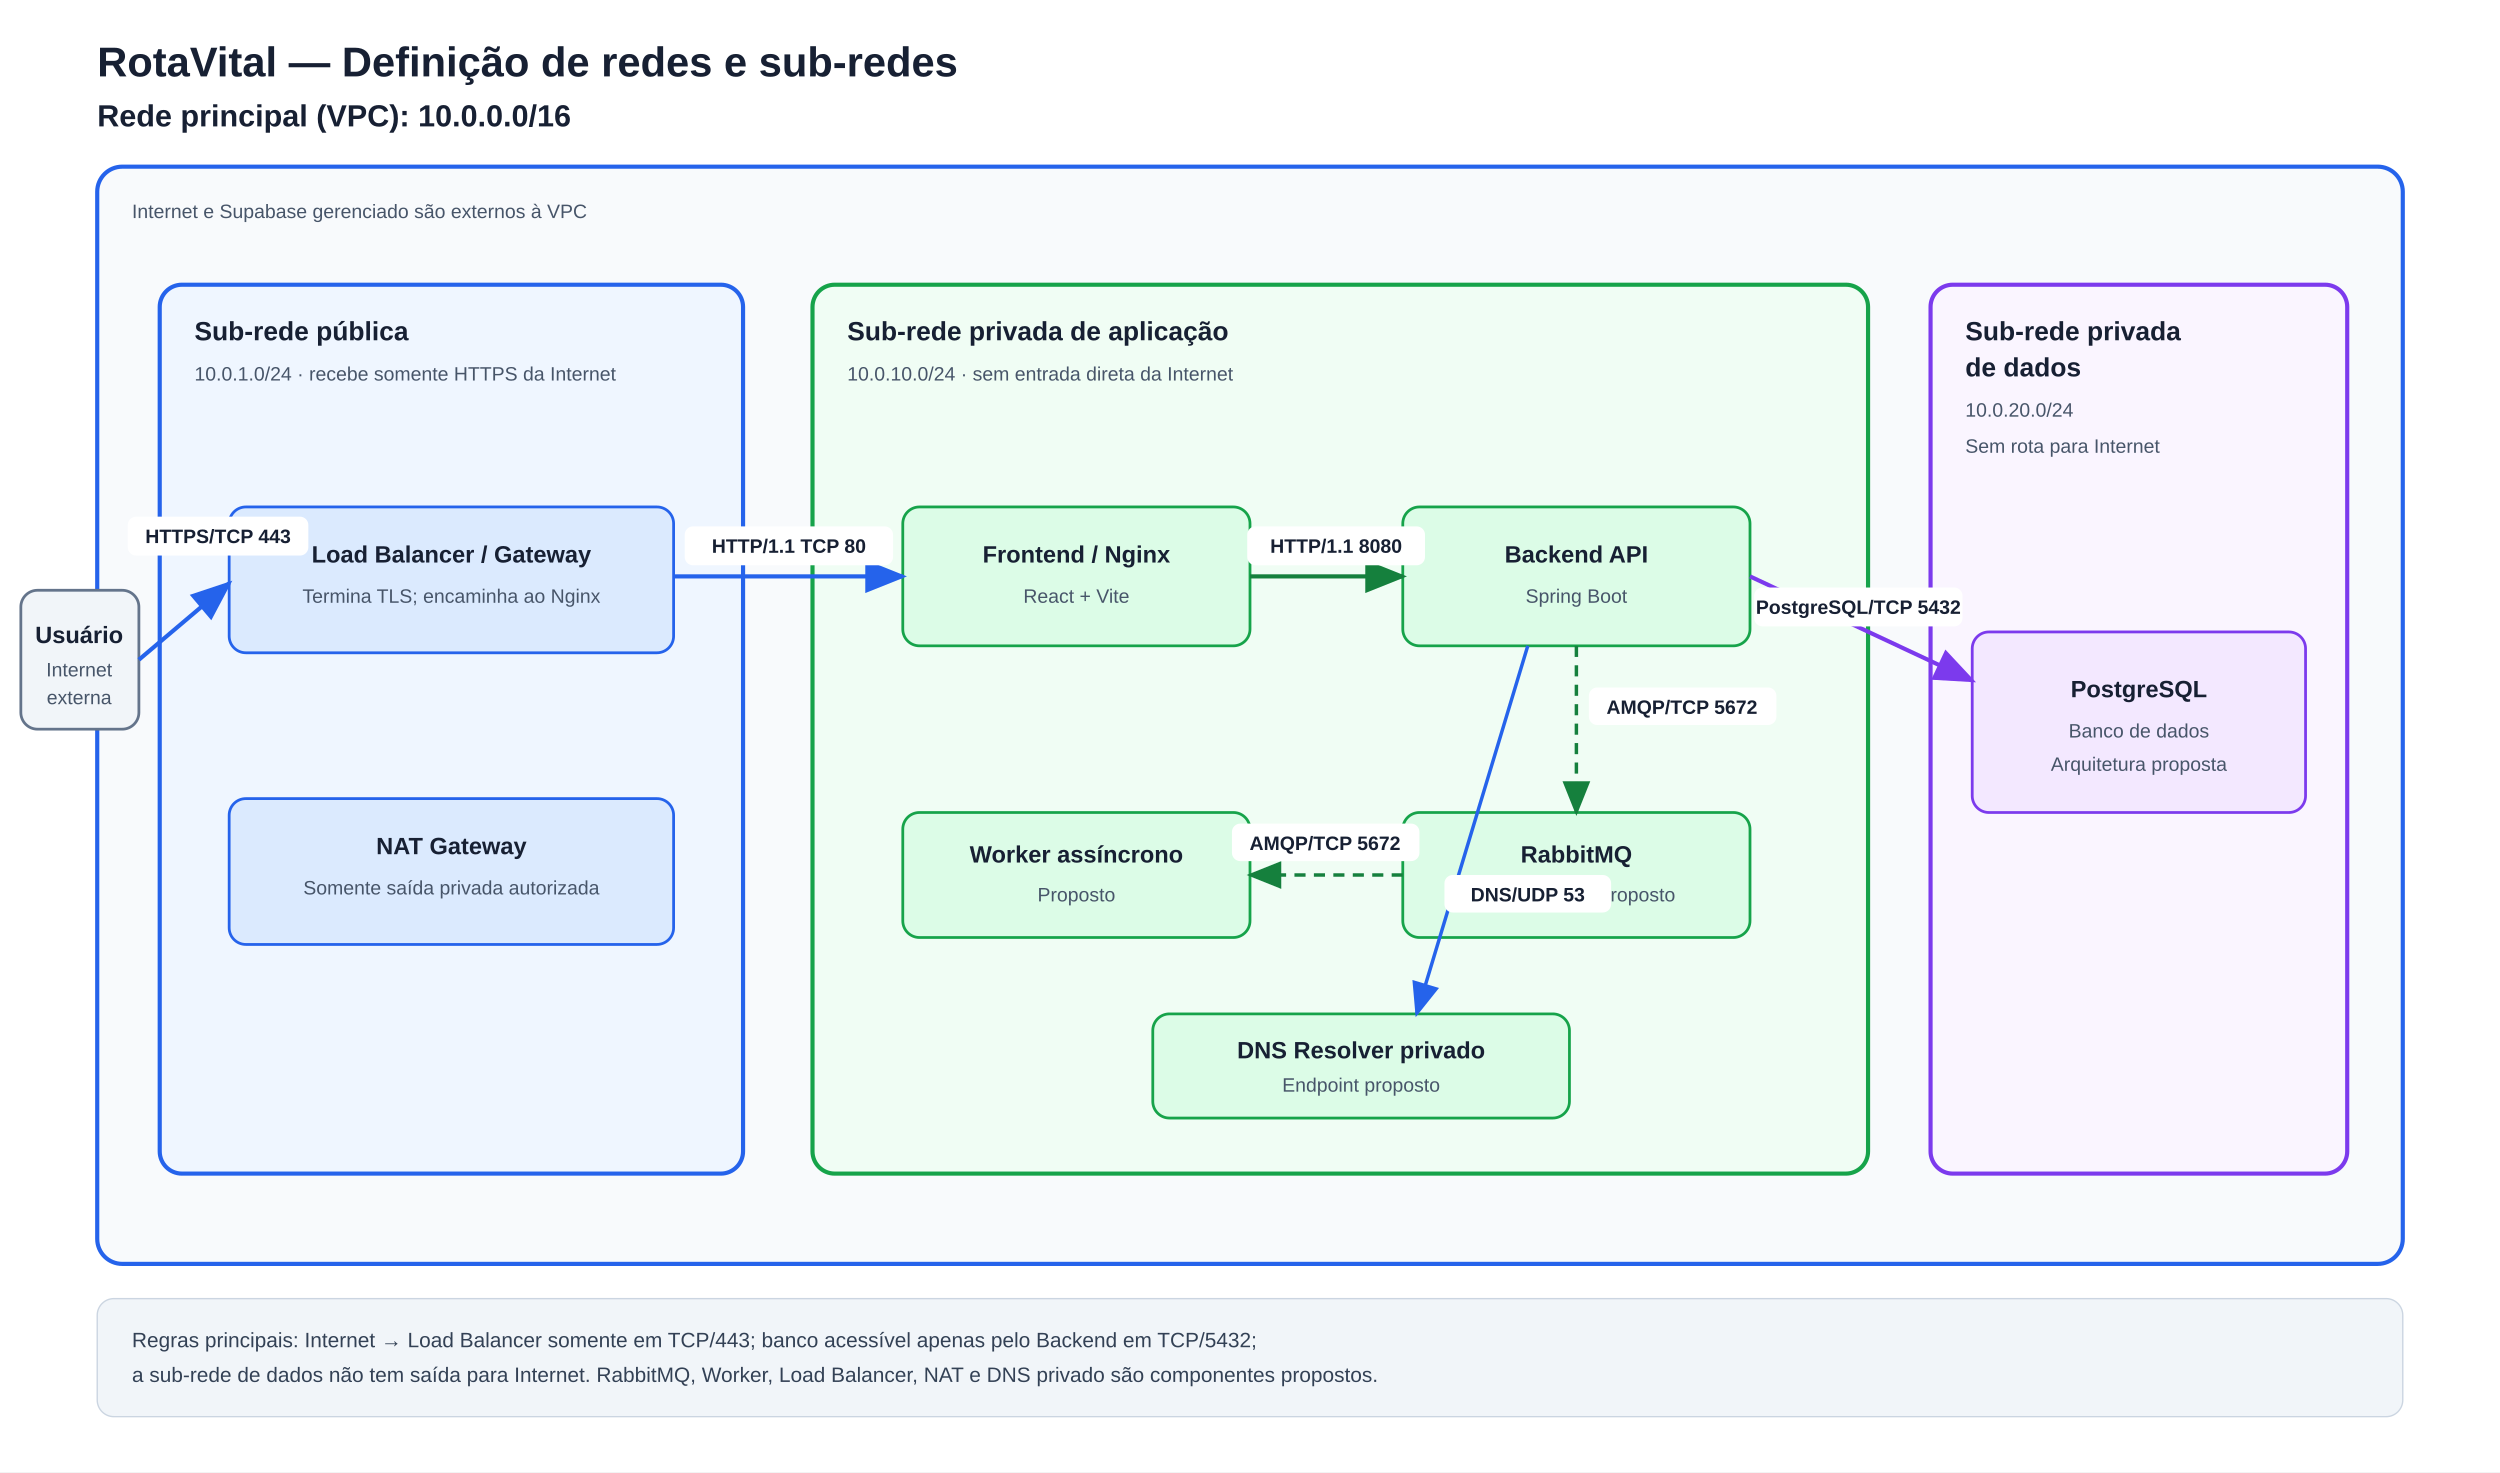
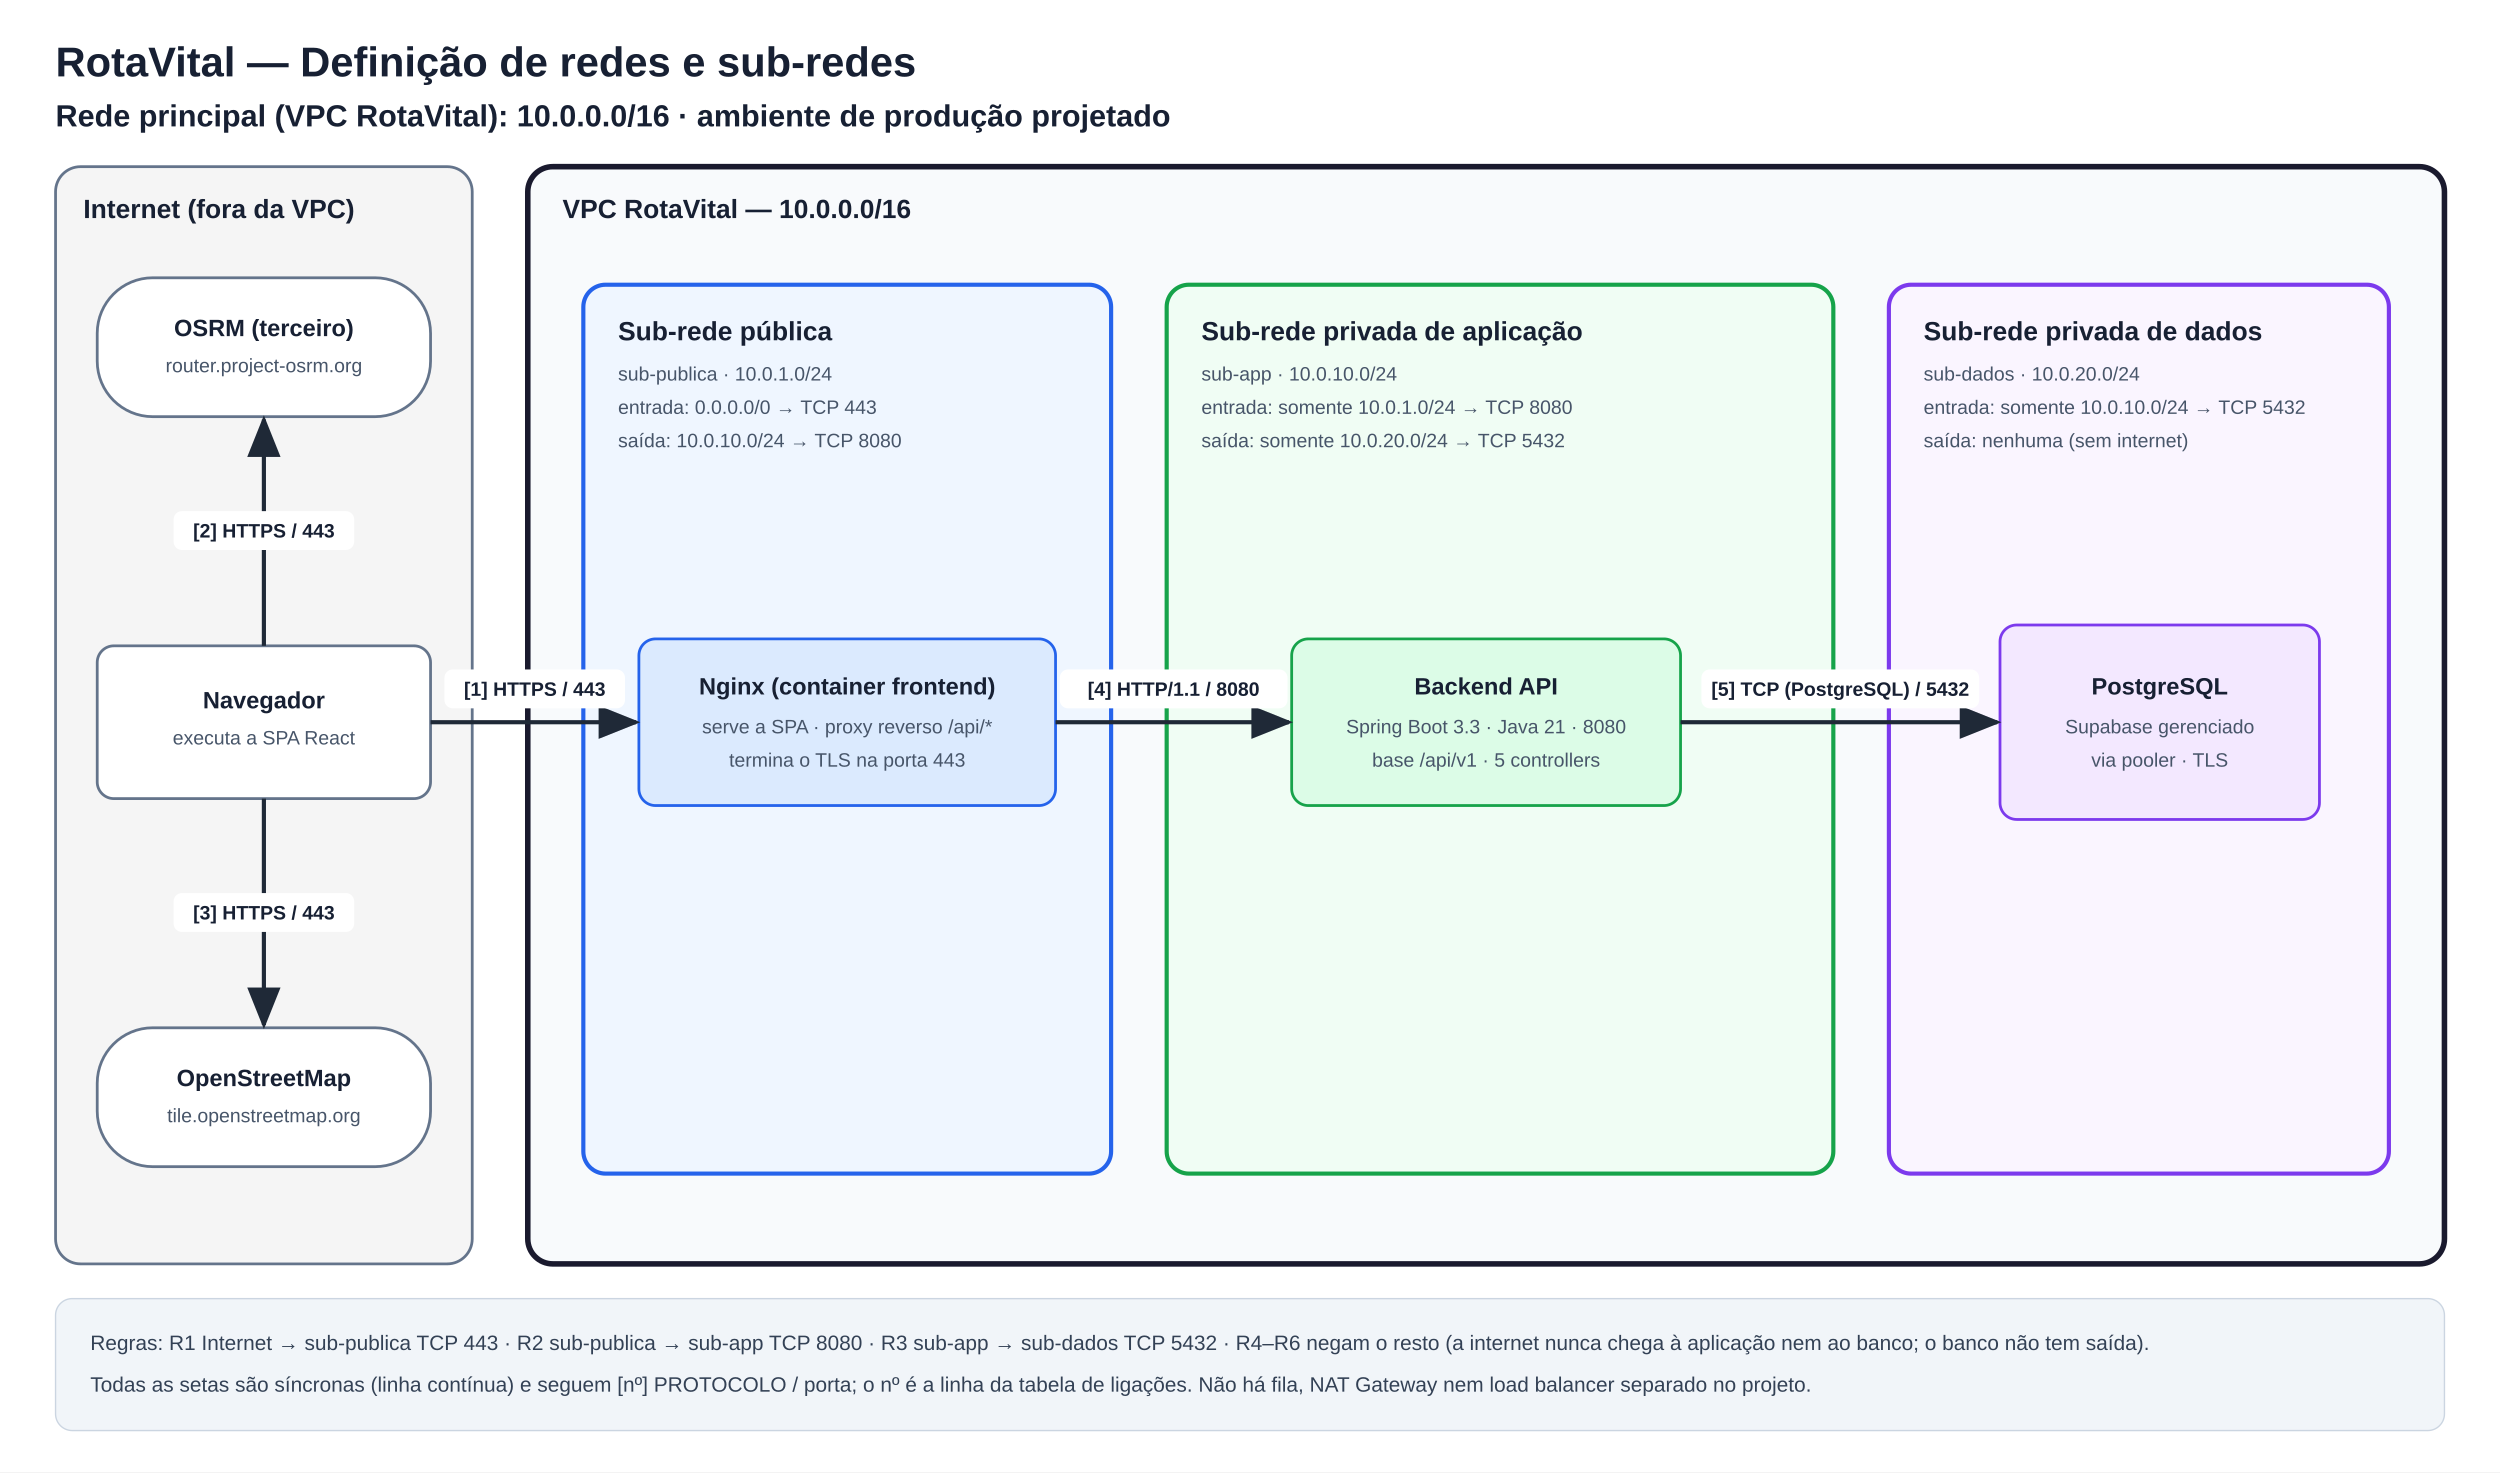
<svg xmlns="http://www.w3.org/2000/svg" width="1800" height="1060" viewBox="0 0 1800 1060" role="img" aria-labelledby="title desc">
  <defs>
-     <marker id="arrow-blue" markerWidth="10" markerHeight="8" refX="9" refY="4" orient="auto">
-       <path d="M0,0 L10,4 L0,8 Z" fill="#2563eb" />
-     </marker>
-     <marker id="arrow-green" markerWidth="10" markerHeight="8" refX="9" refY="4" orient="auto">
-       <path d="M0,0 L10,4 L0,8 Z" fill="#15803d" />
-     </marker>
-     <marker id="arrow-purple" markerWidth="10" markerHeight="8" refX="9" refY="4" orient="auto">
-       <path d="M0,0 L10,4 L0,8 Z" fill="#7c3aed" />
+     <marker id="arrow" markerWidth="10" markerHeight="8" refX="9" refY="4" orient="auto">
+       <path d="M0,0 L10,4 L0,8 Z" fill="#1f2937" />
    </marker>
    <style>
      text { font-family: Arial, Helvetica, sans-serif; fill: #172033; }
      .title { font-size: 30px; font-weight: 700; }
      .section { font-size: 22px; font-weight: 700; }
      .subnet { font-size: 19px; font-weight: 700; }
      .component { font-size: 17px; font-weight: 700; }
      .detail { font-size: 14px; fill: #475569; }
      .edge-label { font-size: 14px; font-weight: 700; }
      .note { font-size: 15px; fill: #334155; }
    </style>
  </defs>
  <rect width="1800" height="1060" fill="#ffffff" />
-   <text x="70" y="55" class="title">RotaVital — Definição de redes e sub-redes</text>
-   <text x="70" y="91" class="section">Rede principal (VPC): 10.0.0.0/16</text>
-   <rect x="70" y="120" width="1660" height="790" rx="18" fill="#f8fafc" stroke="#2563eb" stroke-width="3" />
-   <text x="95" y="157" class="detail">Internet e Supabase gerenciado são externos à VPC</text>
-   <rect x="115" y="205" width="420" height="640" rx="16" fill="#eff6ff" stroke="#2563eb" stroke-width="3" />
-   <text x="140" y="245" class="subnet">Sub-rede pública</text>
-   <text x="140" y="274" class="detail">10.0.1.0/24 · recebe somente HTTPS da Internet</text>
-   <rect x="585" y="205" width="760" height="640" rx="16" fill="#f0fdf4" stroke="#16a34a" stroke-width="3" />
-   <text x="610" y="245" class="subnet">Sub-rede privada de aplicação</text>
-   <text x="610" y="274" class="detail">10.0.10.0/24 · sem entrada direta da Internet</text>
-   <rect x="1390" y="205" width="300" height="640" rx="16" fill="#faf5ff" stroke="#7c3aed" stroke-width="3" />
-   <text x="1415" y="245" class="subnet">Sub-rede privada</text>
-   <text x="1415" y="271" class="subnet">de dados</text>
-   <text x="1415" y="300" class="detail">10.0.20.0/24</text>
-   <text x="1415" y="326" class="detail">Sem rota para Internet</text>
-   <rect x="15" y="425" width="85" height="100" rx="12" fill="#f1f5f9" stroke="#64748b" stroke-width="2" />
-   <text x="57" y="463" text-anchor="middle" class="component">Usuário</text>
-   <text x="57" y="487" text-anchor="middle" class="detail">Internet</text>
-   <text x="57" y="507" text-anchor="middle" class="detail">externa</text>
-   <rect x="165" y="365" width="320" height="105" rx="12" fill="#dbeafe" stroke="#2563eb" stroke-width="2" />
-   <text x="325" y="405" text-anchor="middle" class="component">Load Balancer / Gateway</text>
-   <text x="325" y="434" text-anchor="middle" class="detail">Termina TLS; encaminha ao Nginx</text>
-   <rect x="165" y="575" width="320" height="105" rx="12" fill="#dbeafe" stroke="#2563eb" stroke-width="2" />
-   <text x="325" y="615" text-anchor="middle" class="component">NAT Gateway</text>
-   <text x="325" y="644" text-anchor="middle" class="detail">Somente saída privada autorizada</text>
-   <rect x="650" y="365" width="250" height="100" rx="12" fill="#dcfce7" stroke="#16a34a" stroke-width="2" />
-   <text x="775" y="405" text-anchor="middle" class="component">Frontend / Nginx</text>
-   <text x="775" y="434" text-anchor="middle" class="detail">React + Vite</text>
-   <rect x="1010" y="365" width="250" height="100" rx="12" fill="#dcfce7" stroke="#16a34a" stroke-width="2" />
-   <text x="1135" y="405" text-anchor="middle" class="component">Backend API</text>
-   <text x="1135" y="434" text-anchor="middle" class="detail">Spring Boot</text>
-   <rect x="650" y="585" width="250" height="90" rx="12" fill="#dcfce7" stroke="#16a34a" stroke-width="2" />
-   <text x="775" y="621" text-anchor="middle" class="component">Worker assíncrono</text>
-   <text x="775" y="649" text-anchor="middle" class="detail">Proposto</text>
-   <rect x="1010" y="585" width="250" height="90" rx="12" fill="#dcfce7" stroke="#16a34a" stroke-width="2" />
-   <text x="1135" y="621" text-anchor="middle" class="component">RabbitMQ</text>
-   <text x="1135" y="649" text-anchor="middle" class="detail">Fila/eventos · proposto</text>
-   <rect x="830" y="730" width="300" height="75" rx="12" fill="#dcfce7" stroke="#16a34a" stroke-width="2" />
-   <text x="980" y="762" text-anchor="middle" class="component">DNS Resolver privado</text>
-   <text x="980" y="786" text-anchor="middle" class="detail">Endpoint proposto</text>
-   <rect x="1420" y="455" width="240" height="130" rx="12" fill="#f3e8ff" stroke="#7c3aed" stroke-width="2" />
-   <text x="1540" y="502" text-anchor="middle" class="component">PostgreSQL</text>
-   <text x="1540" y="531" text-anchor="middle" class="detail">Banco de dados</text>
-   <text x="1540" y="555" text-anchor="middle" class="detail">Arquitetura proposta</text>
-   <line x1="100" y1="475" x2="165" y2="420" stroke="#2563eb" stroke-width="3" marker-end="url(#arrow-blue)" />
-   <rect x="92" y="372" width="130" height="28" rx="6" fill="#ffffff" />
-   <text x="157" y="391" text-anchor="middle" class="edge-label">HTTPS/TCP 443</text>
-   <line x1="485" y1="415" x2="650" y2="415" stroke="#2563eb" stroke-width="3" marker-end="url(#arrow-blue)" />
-   <rect x="493" y="379" width="150" height="28" rx="6" fill="#ffffff" />
-   <text x="568" y="398" text-anchor="middle" class="edge-label">HTTP/1.1 TCP 80</text>
-   <line x1="900" y1="415" x2="1010" y2="415" stroke="#15803d" stroke-width="3" marker-end="url(#arrow-green)" />
-   <rect x="898" y="379" width="128" height="28" rx="6" fill="#ffffff" />
-   <text x="962" y="398" text-anchor="middle" class="edge-label">HTTP/1.1 8080</text>
-   <line x1="1260" y1="415" x2="1420" y2="490" stroke="#7c3aed" stroke-width="3" marker-end="url(#arrow-purple)" />
-   <rect x="1263" y="423" width="150" height="28" rx="6" fill="#ffffff" />
-   <text x="1338" y="442" text-anchor="middle" class="edge-label">PostgreSQL/TCP 5432</text>
-   <line x1="1100" y1="465" x2="1020" y2="730" stroke="#2563eb" stroke-width="2.5" marker-end="url(#arrow-blue)" />
-   <rect x="1040" y="630" width="120" height="27" rx="6" fill="#ffffff" />
-   <text x="1100" y="649" text-anchor="middle" class="edge-label">DNS/UDP 53</text>
-   <line x1="1135" y1="465" x2="1135" y2="585" stroke="#15803d" stroke-width="2.5" stroke-dasharray="8 6" marker-end="url(#arrow-green)" />
-   <rect x="1144" y="495" width="135" height="27" rx="6" fill="#ffffff" />
-   <text x="1211" y="514" text-anchor="middle" class="edge-label">AMQP/TCP 5672</text>
-   <line x1="1010" y1="630" x2="900" y2="630" stroke="#15803d" stroke-width="2.5" stroke-dasharray="8 6" marker-end="url(#arrow-green)" />
-   <rect x="887" y="593" width="135" height="27" rx="6" fill="#ffffff" />
-   <text x="954" y="612" text-anchor="middle" class="edge-label">AMQP/TCP 5672</text>
-   <rect x="70" y="935" width="1660" height="85" rx="12" fill="#f1f5f9" stroke="#cbd5e1" />
-   <text x="95" y="970" class="note">Regras principais: Internet → Load Balancer somente em TCP/443; banco acessível apenas pelo Backend em TCP/5432;</text>
-   <text x="95" y="995" class="note">a sub-rede de dados não tem saída para Internet. RabbitMQ, Worker, Load Balancer, NAT e DNS privado são componentes propostos.</text>
+   <text x="40" y="55" class="title">RotaVital — Definição de redes e sub-redes</text>
+   <text x="40" y="91" class="section">Rede principal (VPC RotaVital): 10.0.0.0/16 · ambiente de produção projetado</text>
+   <rect x="40" y="120" width="300" height="790" rx="18" fill="#f5f5f5" stroke="#64748b" stroke-width="2" />
+   <text x="60" y="157" class="subnet">Internet (fora da VPC)</text>
+   <rect x="70" y="200" width="240" height="100" rx="40" fill="#ffffff" stroke="#64748b" stroke-width="2" />
+   <text x="190" y="242" text-anchor="middle" class="component">OSRM (terceiro)</text>
+   <text x="190" y="268" text-anchor="middle" class="detail">router.project-osrm.org</text>
+   <rect x="70" y="465" width="240" height="110" rx="12" fill="#ffffff" stroke="#64748b" stroke-width="2" />
+   <text x="190" y="510" text-anchor="middle" class="component">Navegador</text>
+   <text x="190" y="536" text-anchor="middle" class="detail">executa a SPA React</text>
+   <rect x="70" y="740" width="240" height="100" rx="40" fill="#ffffff" stroke="#64748b" stroke-width="2" />
+   <text x="190" y="782" text-anchor="middle" class="component">OpenStreetMap</text>
+   <text x="190" y="808" text-anchor="middle" class="detail">tile.openstreetmap.org</text>
+   <rect x="380" y="120" width="1380" height="790" rx="18" fill="#f8fafc" stroke="#1a1a2e" stroke-width="4" />
+   <text x="405" y="157" class="subnet">VPC RotaVital — 10.0.0.0/16</text>
+   <rect x="420" y="205" width="380" height="640" rx="16" fill="#eff6ff" stroke="#2563eb" stroke-width="3" />
+   <text x="445" y="245" class="subnet">Sub-rede pública</text>
+   <text x="445" y="274" class="detail">sub-publica · 10.0.1.0/24</text>
+   <text x="445" y="298" class="detail">entrada: 0.0.0.0/0 → TCP 443</text>
+   <text x="445" y="322" class="detail">saída: 10.0.10.0/24 → TCP 8080</text>
+   <rect x="840" y="205" width="480" height="640" rx="16" fill="#f0fdf4" stroke="#16a34a" stroke-width="3" />
+   <text x="865" y="245" class="subnet">Sub-rede privada de aplicação</text>
+   <text x="865" y="274" class="detail">sub-app · 10.0.10.0/24</text>
+   <text x="865" y="298" class="detail">entrada: somente 10.0.1.0/24 → TCP 8080</text>
+   <text x="865" y="322" class="detail">saída: somente 10.0.20.0/24 → TCP 5432</text>
+   <rect x="1360" y="205" width="360" height="640" rx="16" fill="#faf5ff" stroke="#7c3aed" stroke-width="3" />
+   <text x="1385" y="245" class="subnet">Sub-rede privada de dados</text>
+   <text x="1385" y="274" class="detail">sub-dados · 10.0.20.0/24</text>
+   <text x="1385" y="298" class="detail">entrada: somente 10.0.10.0/24 → TCP 5432</text>
+   <text x="1385" y="322" class="detail">saída: nenhuma (sem internet)</text>
+   <rect x="460" y="460" width="300" height="120" rx="12" fill="#dbeafe" stroke="#2563eb" stroke-width="2" />
+   <text x="610" y="500" text-anchor="middle" class="component">Nginx (container frontend)</text>
+   <text x="610" y="528" text-anchor="middle" class="detail">serve a SPA · proxy reverso /api/*</text>
+   <text x="610" y="552" text-anchor="middle" class="detail">termina o TLS na porta 443</text>
+   <rect x="930" y="460" width="280" height="120" rx="12" fill="#dcfce7" stroke="#16a34a" stroke-width="2" />
+   <text x="1070" y="500" text-anchor="middle" class="component">Backend API</text>
+   <text x="1070" y="528" text-anchor="middle" class="detail">Spring Boot 3.3 · Java 21 · 8080</text>
+   <text x="1070" y="552" text-anchor="middle" class="detail">base /api/v1 · 5 controllers</text>
+   <rect x="1440" y="450" width="230" height="140" rx="12" fill="#f3e8ff" stroke="#7c3aed" stroke-width="2" />
+   <text x="1555" y="500" text-anchor="middle" class="component">PostgreSQL</text>
+   <text x="1555" y="528" text-anchor="middle" class="detail">Supabase gerenciado</text>
+   <text x="1555" y="552" text-anchor="middle" class="detail">via pooler · TLS</text>
+   <line x1="190" y1="465" x2="190" y2="302" stroke="#1f2937" stroke-width="3" marker-end="url(#arrow)" />
+   <rect x="125" y="368" width="130" height="28" rx="6" fill="#ffffff" />
+   <text x="190" y="387" text-anchor="middle" class="edge-label">[2] HTTPS / 443</text>
+   <line x1="190" y1="575" x2="190" y2="738" stroke="#1f2937" stroke-width="3" marker-end="url(#arrow)" />
+   <rect x="125" y="643" width="130" height="28" rx="6" fill="#ffffff" />
+   <text x="190" y="662" text-anchor="middle" class="edge-label">[3] HTTPS / 443</text>
+   <line x1="310" y1="520" x2="458" y2="520" stroke="#1f2937" stroke-width="3" marker-end="url(#arrow)" />
+   <rect x="320" y="482" width="130" height="28" rx="6" fill="#ffffff" />
+   <text x="385" y="501" text-anchor="middle" class="edge-label">[1] HTTPS / 443</text>
+   <line x1="760" y1="520" x2="928" y2="520" stroke="#1f2937" stroke-width="3" marker-end="url(#arrow)" />
+   <rect x="763" y="482" width="164" height="28" rx="6" fill="#ffffff" />
+   <text x="845" y="501" text-anchor="middle" class="edge-label">[4] HTTP/1.1 / 8080</text>
+   <line x1="1210" y1="520" x2="1438" y2="520" stroke="#1f2937" stroke-width="3" marker-end="url(#arrow)" />
+   <rect x="1225" y="482" width="200" height="28" rx="6" fill="#ffffff" />
+   <text x="1325" y="501" text-anchor="middle" class="edge-label">[5] TCP (PostgreSQL) / 5432</text>
+   <rect x="40" y="935" width="1720" height="95" rx="12" fill="#f1f5f9" stroke="#cbd5e1" />
+   <text x="65" y="972" class="note">Regras: R1 Internet → sub-publica TCP 443 · R2 sub-publica → sub-app TCP 8080 · R3 sub-app → sub-dados TCP 5432 · R4–R6 negam o resto (a internet nunca chega à aplicação nem ao banco; o banco não tem saída).</text>
+   <text x="65" y="1002" class="note">Todas as setas são síncronas (linha contínua) e seguem [nº] PROTOCOLO / porta; o nº é a linha da tabela de ligações. Não há fila, NAT Gateway nem load balancer separado no projeto.</text>
</svg>
